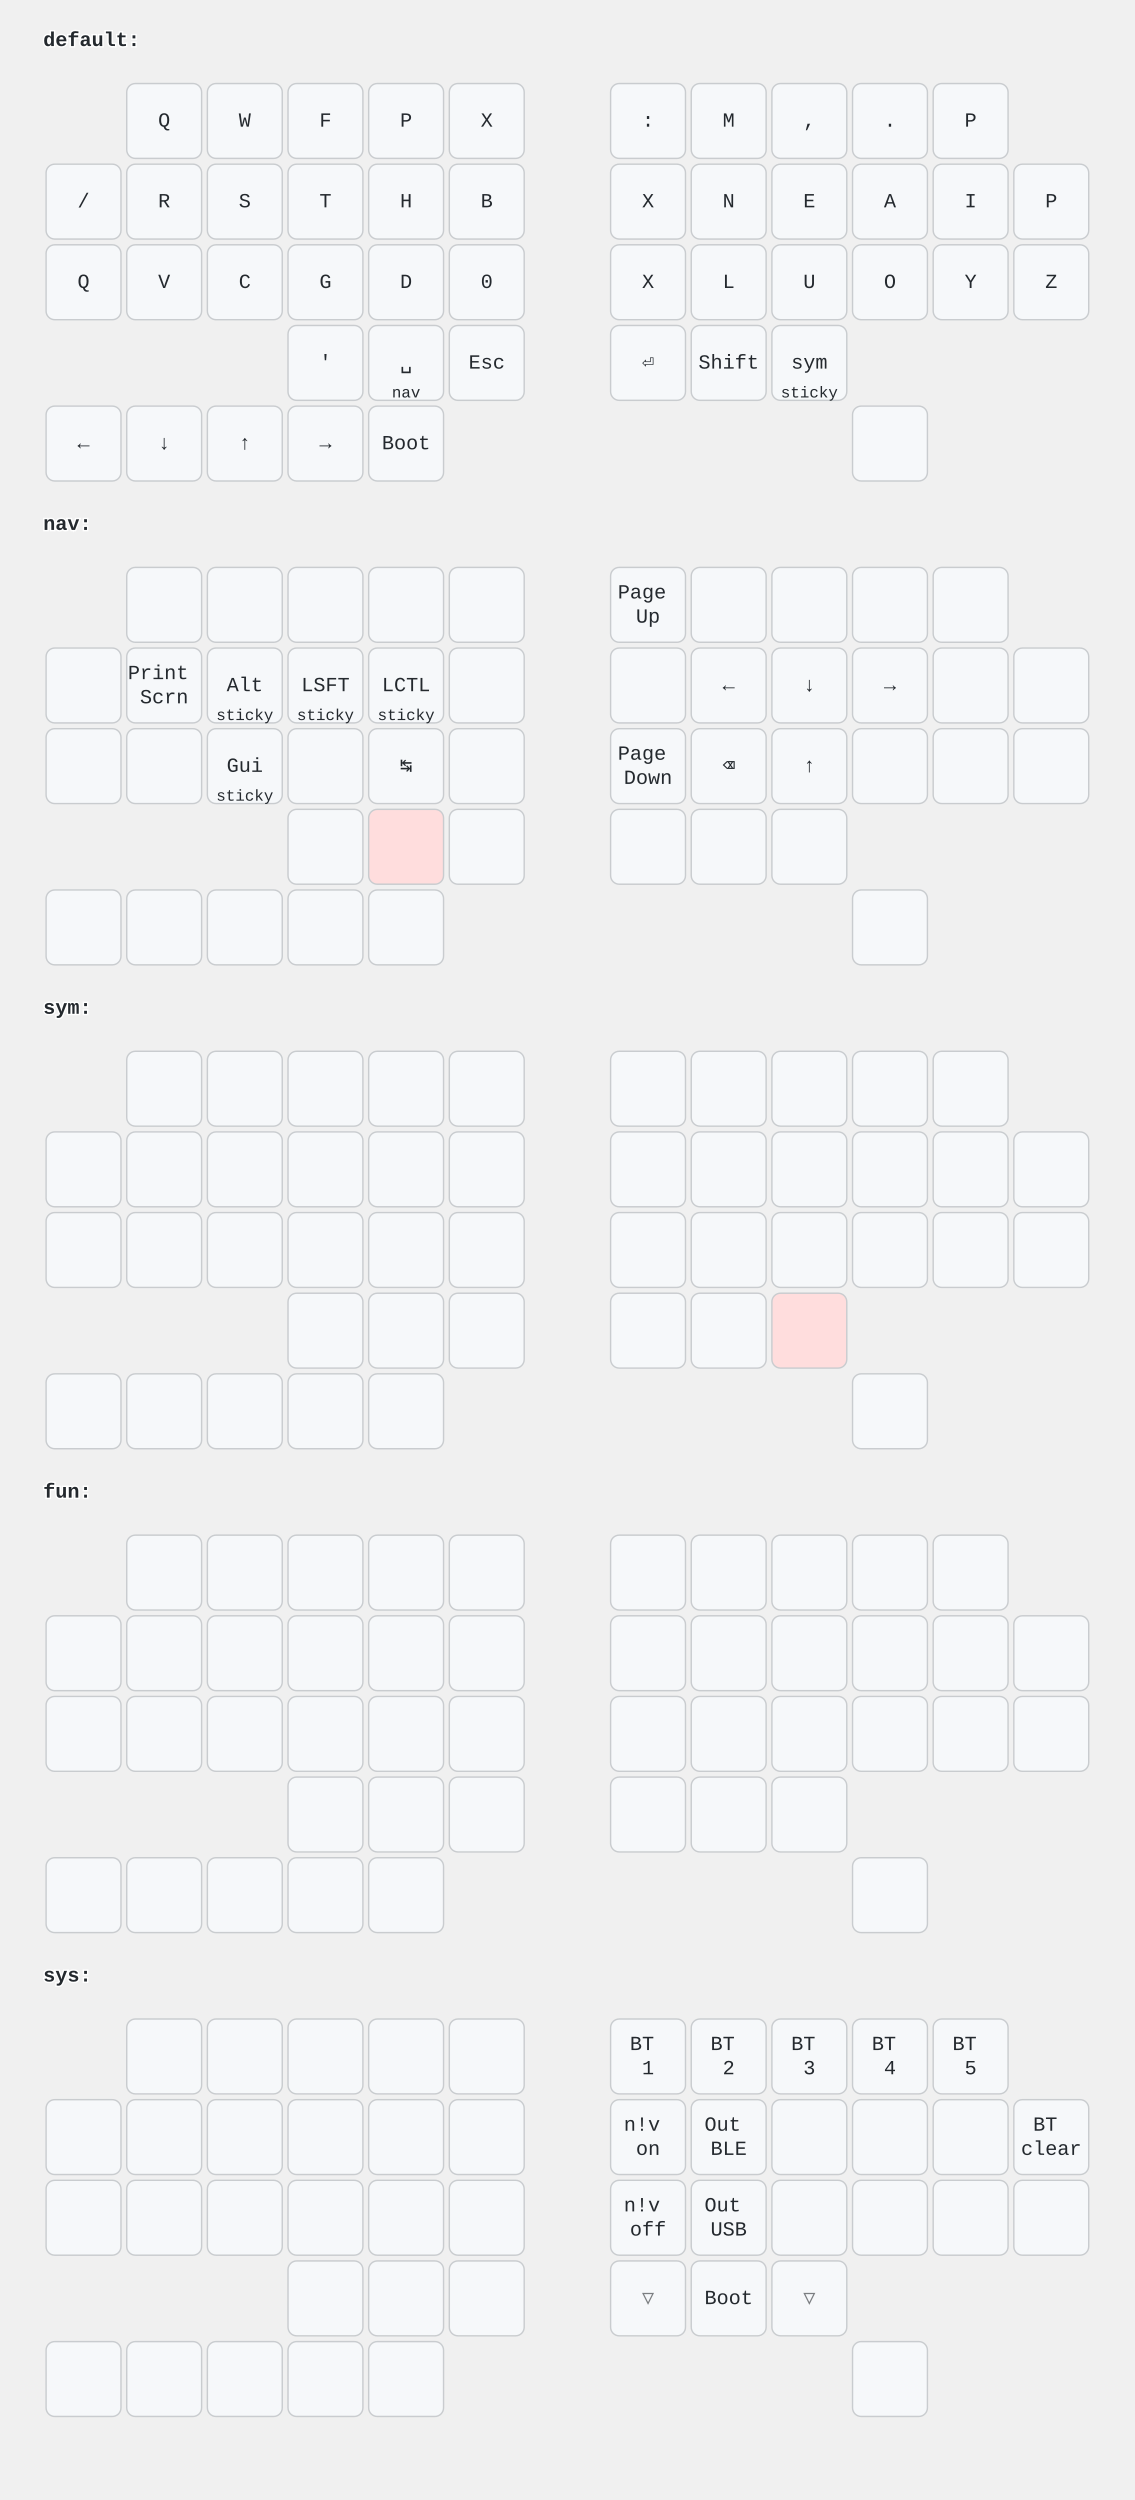
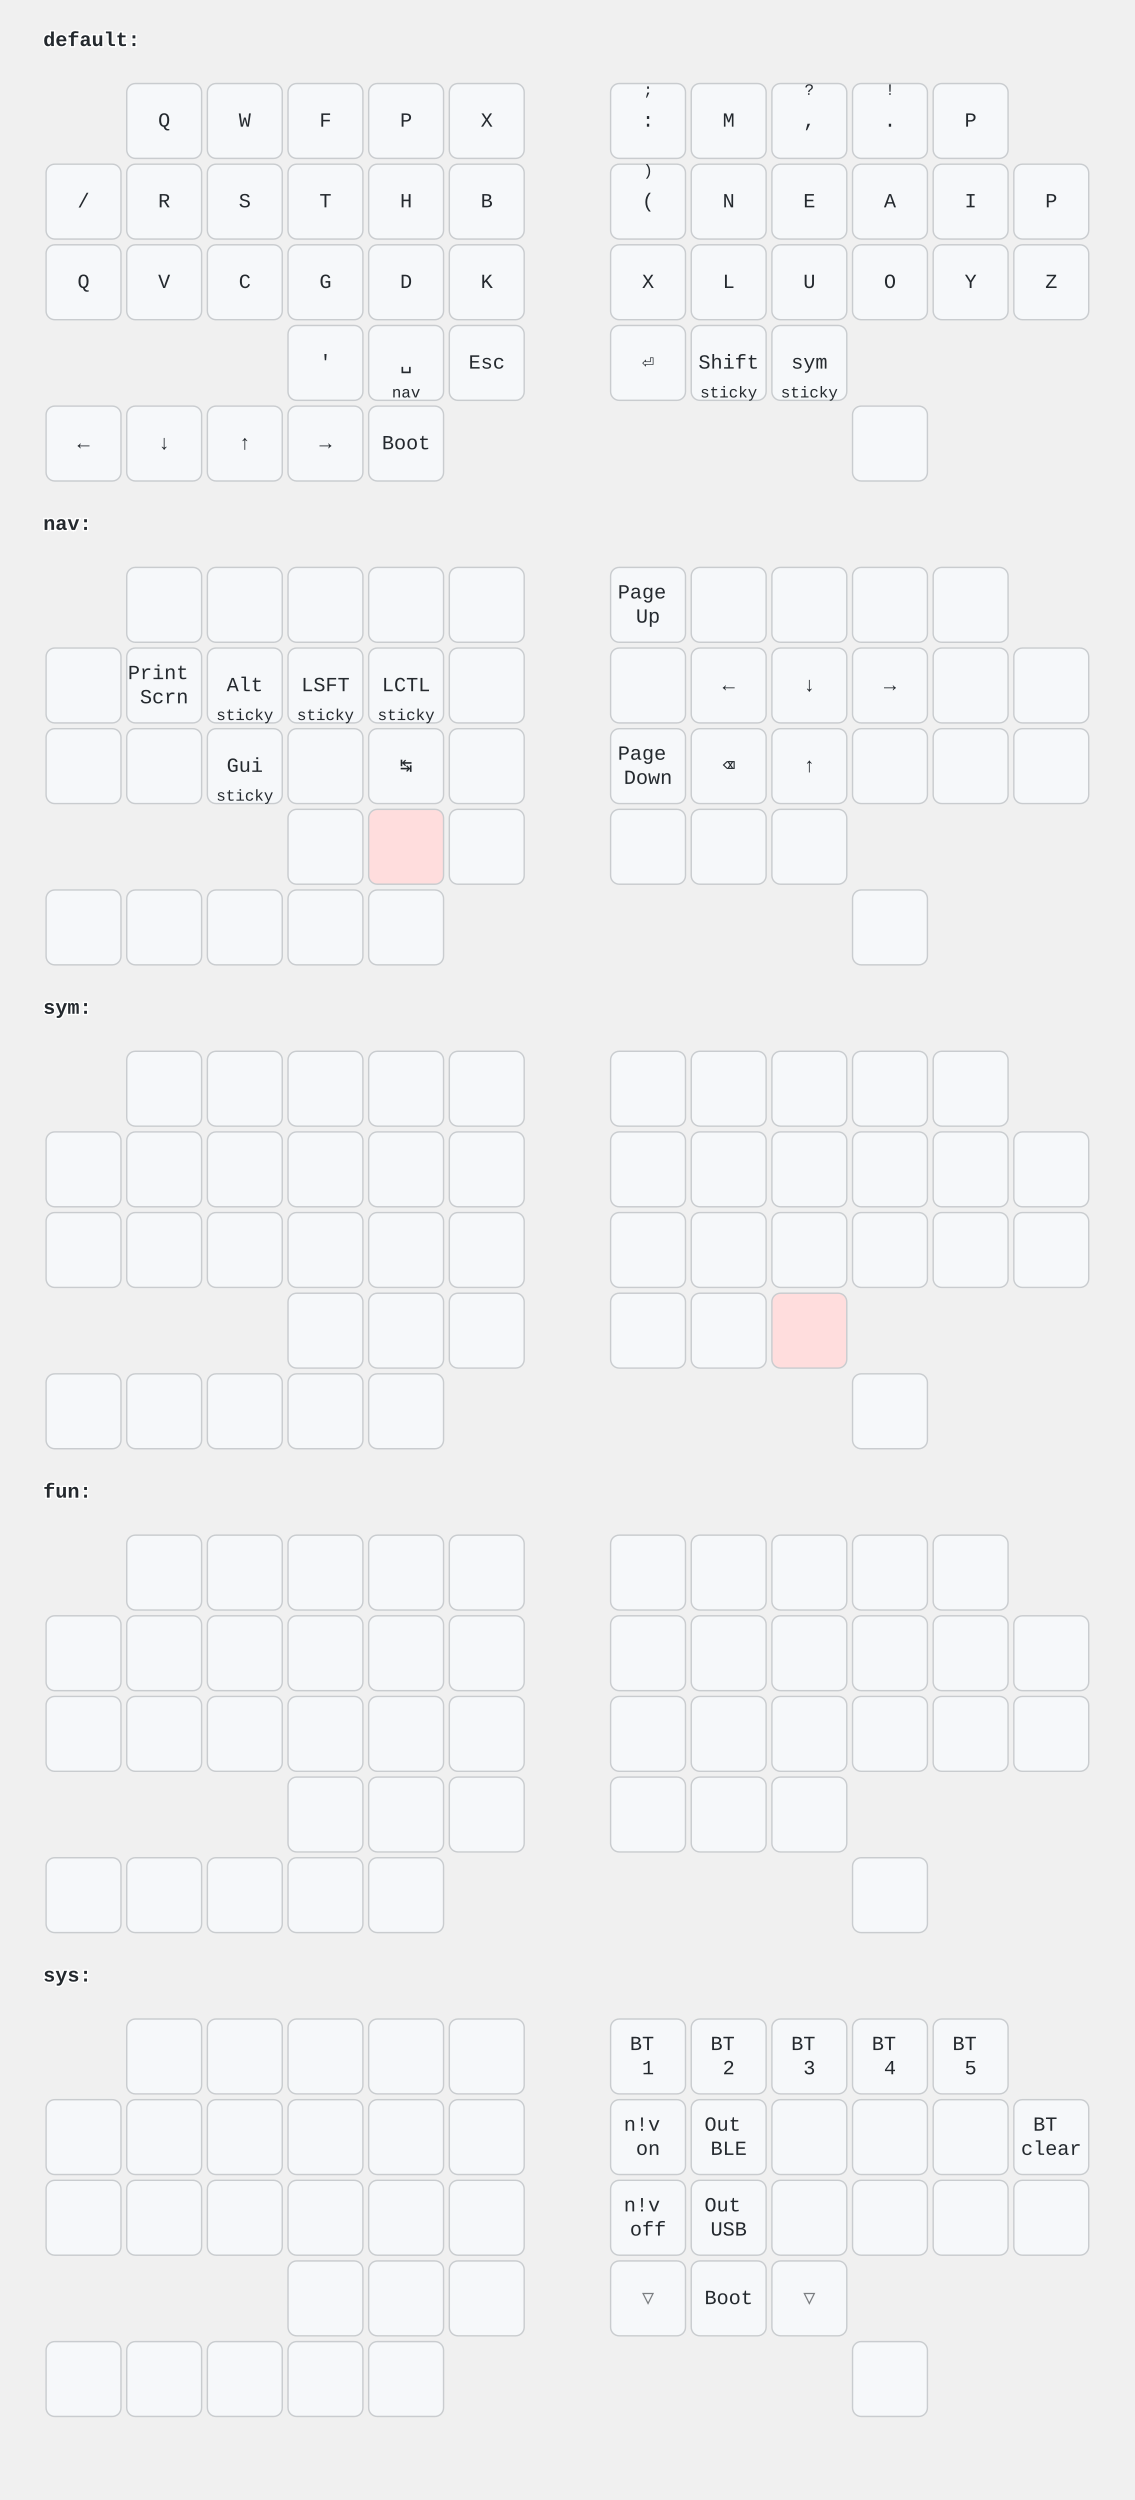
<svg xmlns="http://www.w3.org/2000/svg" width="788" height="1736" viewBox="0 0 788 1736" class="keymap">
  <style>/* inherit to force styles through use tags */
svg path {
    fill: inherit;
}

/* font and background color specifications */
svg.keymap {
    font-family: SFMono-Regular,Consolas,Liberation Mono,Menlo,monospace;
    font-size: 14px;
    font-kerning: normal;
    text-rendering: optimizeLegibility;
    fill: #24292e;
}

/* default key styling */
rect.key {
    fill: #f6f8fa;
}

rect.key, rect.combo {
    stroke: #c9cccf;
    stroke-width: 1;
}

/* default key side styling, only used is draw_key_sides is set */
rect.side {
    filter: brightness(90%);
}

/* color accent for combo boxes */
rect.combo, rect.combo-separate {
    fill: #cdf;
}

/* color accent for held keys */
rect.held, rect.combo.held {
    fill: #fdd;
}

/* color accent for ghost (optional) keys */
rect.ghost, rect.combo.ghost {
    stroke-dasharray: 4, 4;
    stroke-width: 2;
}

text {
    text-anchor: middle;
    dominant-baseline: middle;
}

/* styling for layer labels */
text.label {
    font-weight: bold;
    text-anchor: start;
    stroke: white;
    stroke-width: 2;
    paint-order: stroke;
}

/* styling for combo tap, and key hold/shifted label text */
text.combo, text.hold, text.shifted {
    font-size: 11px;
}

text.hold {
    text-anchor: middle;
    dominant-baseline: auto;
}

text.shifted {
    text-anchor: middle;
    dominant-baseline: hanging;
}

/* styling for hold/shifted label text in combo box */
text.combo.hold, text.combo.shifted {
    font-size: 8px;
}

/* lighter symbol for transparent keys */
text.trans {
    fill: #7b7e81;
}

/* styling for combo dendrons */
path.combo {
    stroke-width: 1;
    stroke: gray;
    fill: none;
}

/* Start Tabler Icons Cleanup */
/* cannot use height/width with glyphs */
.icon-tabler &gt; path {
    fill: inherit;
    stroke: inherit;
    stroke-width: 2;
}
/* hide tabler's default box */
.icon-tabler &gt; path[stroke="none"][fill="none"] {
    visibility: hidden;
}
/* End Tabler Icons Cleanup */
</style>
  <g transform="translate(30, 0)" class="layer-default">
    <text x="0" y="28" class="label">default:</text>
    <g transform="translate(0, 56)">
      <g transform="translate(84, 28)" class="key keypos-0">
        <rect rx="6" ry="6" x="-26" y="-26" width="52" height="52" class="key" />
        <text x="0" y="0" class="key tap">Q</text>
      </g>
      <g transform="translate(140, 28)" class="key keypos-1">
        <rect rx="6" ry="6" x="-26" y="-26" width="52" height="52" class="key" />
        <text x="0" y="0" class="key tap">W</text>
      </g>
      <g transform="translate(196, 28)" class="key keypos-2">
        <rect rx="6" ry="6" x="-26" y="-26" width="52" height="52" class="key" />
        <text x="0" y="0" class="key tap">F</text>
      </g>
      <g transform="translate(252, 28)" class="key keypos-3">
        <rect rx="6" ry="6" x="-26" y="-26" width="52" height="52" class="key" />
        <text x="0" y="0" class="key tap">P</text>
      </g>
      <g transform="translate(308, 28)" class="key keypos-4">
        <rect rx="6" ry="6" x="-26" y="-26" width="52" height="52" class="key" />
        <text x="0" y="0" class="key tap">X</text>
      </g>
      <g transform="translate(420, 28)" class="key keypos-5">
        <rect rx="6" ry="6" x="-26" y="-26" width="52" height="52" class="key" />
        <text x="0" y="0" class="key tap">:</text>
+         <text x="0" y="-24" class="key shifted">;</text>
      </g>
      <g transform="translate(476, 28)" class="key keypos-6">
        <rect rx="6" ry="6" x="-26" y="-26" width="52" height="52" class="key" />
        <text x="0" y="0" class="key tap">M</text>
      </g>
      <g transform="translate(532, 28)" class="key keypos-7">
        <rect rx="6" ry="6" x="-26" y="-26" width="52" height="52" class="key" />
        <text x="0" y="0" class="key tap">,</text>
+         <text x="0" y="-24" class="key shifted">?</text>
      </g>
      <g transform="translate(588, 28)" class="key keypos-8">
        <rect rx="6" ry="6" x="-26" y="-26" width="52" height="52" class="key" />
        <text x="0" y="0" class="key tap">.</text>
+         <text x="0" y="-24" class="key shifted">!</text>
      </g>
      <g transform="translate(644, 28)" class="key keypos-9">
        <rect rx="6" ry="6" x="-26" y="-26" width="52" height="52" class="key" />
        <text x="0" y="0" class="key tap">P</text>
      </g>
      <g transform="translate(28, 84)" class="key keypos-10">
        <rect rx="6" ry="6" x="-26" y="-26" width="52" height="52" class="key" />
        <text x="0" y="0" class="key tap">/</text>
      </g>
      <g transform="translate(84, 84)" class="key keypos-11">
        <rect rx="6" ry="6" x="-26" y="-26" width="52" height="52" class="key" />
        <text x="0" y="0" class="key tap">R</text>
      </g>
      <g transform="translate(140, 84)" class="key keypos-12">
        <rect rx="6" ry="6" x="-26" y="-26" width="52" height="52" class="key" />
        <text x="0" y="0" class="key tap">S</text>
      </g>
      <g transform="translate(196, 84)" class="key keypos-13">
        <rect rx="6" ry="6" x="-26" y="-26" width="52" height="52" class="key" />
        <text x="0" y="0" class="key tap">T</text>
      </g>
      <g transform="translate(252, 84)" class="key keypos-14">
        <rect rx="6" ry="6" x="-26" y="-26" width="52" height="52" class="key" />
        <text x="0" y="0" class="key tap">H</text>
      </g>
      <g transform="translate(308, 84)" class="key keypos-15">
        <rect rx="6" ry="6" x="-26" y="-26" width="52" height="52" class="key" />
        <text x="0" y="0" class="key tap">B</text>
      </g>
      <g transform="translate(420, 84)" class="key keypos-16">
        <rect rx="6" ry="6" x="-26" y="-26" width="52" height="52" class="key" />
-         <text x="0" y="0" class="key tap">X</text>
+         <text x="0" y="0" class="key tap">(</text>
+         <text x="0" y="-24" class="key shifted">)</text>
      </g>
      <g transform="translate(476, 84)" class="key keypos-17">
        <rect rx="6" ry="6" x="-26" y="-26" width="52" height="52" class="key" />
        <text x="0" y="0" class="key tap">N</text>
      </g>
      <g transform="translate(532, 84)" class="key keypos-18">
        <rect rx="6" ry="6" x="-26" y="-26" width="52" height="52" class="key" />
        <text x="0" y="0" class="key tap">E</text>
      </g>
      <g transform="translate(588, 84)" class="key keypos-19">
        <rect rx="6" ry="6" x="-26" y="-26" width="52" height="52" class="key" />
        <text x="0" y="0" class="key tap">A</text>
      </g>
      <g transform="translate(644, 84)" class="key keypos-20">
        <rect rx="6" ry="6" x="-26" y="-26" width="52" height="52" class="key" />
        <text x="0" y="0" class="key tap">I</text>
      </g>
      <g transform="translate(700, 84)" class="key keypos-21">
        <rect rx="6" ry="6" x="-26" y="-26" width="52" height="52" class="key" />
        <text x="0" y="0" class="key tap">P</text>
      </g>
      <g transform="translate(28, 140)" class="key keypos-22">
        <rect rx="6" ry="6" x="-26" y="-26" width="52" height="52" class="key" />
        <text x="0" y="0" class="key tap">Q</text>
      </g>
      <g transform="translate(84, 140)" class="key keypos-23">
        <rect rx="6" ry="6" x="-26" y="-26" width="52" height="52" class="key" />
        <text x="0" y="0" class="key tap">V</text>
      </g>
      <g transform="translate(140, 140)" class="key keypos-24">
        <rect rx="6" ry="6" x="-26" y="-26" width="52" height="52" class="key" />
        <text x="0" y="0" class="key tap">C</text>
      </g>
      <g transform="translate(196, 140)" class="key keypos-25">
        <rect rx="6" ry="6" x="-26" y="-26" width="52" height="52" class="key" />
        <text x="0" y="0" class="key tap">G</text>
      </g>
      <g transform="translate(252, 140)" class="key keypos-26">
        <rect rx="6" ry="6" x="-26" y="-26" width="52" height="52" class="key" />
        <text x="0" y="0" class="key tap">D</text>
      </g>
      <g transform="translate(308, 140)" class="key keypos-27">
        <rect rx="6" ry="6" x="-26" y="-26" width="52" height="52" class="key" />
-         <text x="0" y="0" class="key tap">0</text>
+         <text x="0" y="0" class="key tap">K</text>
      </g>
      <g transform="translate(420, 140)" class="key keypos-28">
        <rect rx="6" ry="6" x="-26" y="-26" width="52" height="52" class="key" />
        <text x="0" y="0" class="key tap">X</text>
      </g>
      <g transform="translate(476, 140)" class="key keypos-29">
        <rect rx="6" ry="6" x="-26" y="-26" width="52" height="52" class="key" />
        <text x="0" y="0" class="key tap">L</text>
      </g>
      <g transform="translate(532, 140)" class="key keypos-30">
        <rect rx="6" ry="6" x="-26" y="-26" width="52" height="52" class="key" />
        <text x="0" y="0" class="key tap">U</text>
      </g>
      <g transform="translate(588, 140)" class="key keypos-31">
        <rect rx="6" ry="6" x="-26" y="-26" width="52" height="52" class="key" />
        <text x="0" y="0" class="key tap">O</text>
      </g>
      <g transform="translate(644, 140)" class="key keypos-32">
        <rect rx="6" ry="6" x="-26" y="-26" width="52" height="52" class="key" />
        <text x="0" y="0" class="key tap">Y</text>
      </g>
      <g transform="translate(700, 140)" class="key keypos-33">
        <rect rx="6" ry="6" x="-26" y="-26" width="52" height="52" class="key" />
        <text x="0" y="0" class="key tap">Z</text>
      </g>
      <g transform="translate(196, 196)" class="key keypos-34">
        <rect rx="6" ry="6" x="-26" y="-26" width="52" height="52" class="key" />
        <text x="0" y="0" class="key tap">'</text>
      </g>
      <g transform="translate(252, 196)" class="key keypos-35">
        <rect rx="6" ry="6" x="-26" y="-26" width="52" height="52" class="key" />
        <text x="0" y="0" class="key tap">␣</text>
        <text x="0" y="24" class="key hold">nav</text>
      </g>
      <g transform="translate(308, 196)" class="key keypos-36">
        <rect rx="6" ry="6" x="-26" y="-26" width="52" height="52" class="key" />
        <text x="0" y="0" class="key tap">Esc</text>
      </g>
      <g transform="translate(420, 196)" class="key keypos-37">
        <rect rx="6" ry="6" x="-26" y="-26" width="52" height="52" class="key" />
        <text x="0" y="0" class="key tap">⏎</text>
      </g>
      <g transform="translate(476, 196)" class="key keypos-38">
        <rect rx="6" ry="6" x="-26" y="-26" width="52" height="52" class="key" />
        <text x="0" y="0" class="key tap">Shift</text>
+         <text x="0" y="24" class="key hold">sticky</text>
      </g>
      <g transform="translate(532, 196)" class="key keypos-39">
        <rect rx="6" ry="6" x="-26" y="-26" width="52" height="52" class="key" />
        <text x="0" y="0" class="key tap">sym</text>
        <text x="0" y="24" class="key hold">sticky</text>
      </g>
      <g transform="translate(28, 252)" class="key keypos-40">
        <rect rx="6" ry="6" x="-26" y="-26" width="52" height="52" class="key" />
        <text x="0" y="0" class="key tap">←</text>
      </g>
      <g transform="translate(84, 252)" class="key keypos-41">
        <rect rx="6" ry="6" x="-26" y="-26" width="52" height="52" class="key" />
        <text x="0" y="0" class="key tap">↓</text>
      </g>
      <g transform="translate(140, 252)" class="key keypos-42">
        <rect rx="6" ry="6" x="-26" y="-26" width="52" height="52" class="key" />
        <text x="0" y="0" class="key tap">↑</text>
      </g>
      <g transform="translate(196, 252)" class="key keypos-43">
        <rect rx="6" ry="6" x="-26" y="-26" width="52" height="52" class="key" />
        <text x="0" y="0" class="key tap">→</text>
      </g>
      <g transform="translate(252, 252)" class="key keypos-44">
        <rect rx="6" ry="6" x="-26" y="-26" width="52" height="52" class="key" />
        <text x="0" y="0" class="key tap">Boot</text>
      </g>
      <g transform="translate(588, 252)" class="key keypos-45">
        <rect rx="6" ry="6" x="-26" y="-26" width="52" height="52" class="key" />
      </g>
    </g>
  </g>
  <g transform="translate(30, 336)" class="layer-nav">
    <text x="0" y="28" class="label">nav:</text>
    <g transform="translate(0, 56)">
      <g transform="translate(84, 28)" class="key keypos-0">
        <rect rx="6" ry="6" x="-26" y="-26" width="52" height="52" class="key" />
      </g>
      <g transform="translate(140, 28)" class="key keypos-1">
        <rect rx="6" ry="6" x="-26" y="-26" width="52" height="52" class="key" />
      </g>
      <g transform="translate(196, 28)" class="key keypos-2">
        <rect rx="6" ry="6" x="-26" y="-26" width="52" height="52" class="key" />
      </g>
      <g transform="translate(252, 28)" class="key keypos-3">
        <rect rx="6" ry="6" x="-26" y="-26" width="52" height="52" class="key" />
      </g>
      <g transform="translate(308, 28)" class="key keypos-4">
        <rect rx="6" ry="6" x="-26" y="-26" width="52" height="52" class="key" />
      </g>
      <g transform="translate(420, 28)" class="key keypos-5">
        <rect rx="6" ry="6" x="-26" y="-26" width="52" height="52" class="key" />
        <text x="0" y="0" class="key tap">
          <tspan x="0" dy="-0.6em">Page</tspan>
          <tspan x="0" dy="1.2em">Up</tspan>
        </text>
      </g>
      <g transform="translate(476, 28)" class="key keypos-6">
        <rect rx="6" ry="6" x="-26" y="-26" width="52" height="52" class="key" />
      </g>
      <g transform="translate(532, 28)" class="key keypos-7">
        <rect rx="6" ry="6" x="-26" y="-26" width="52" height="52" class="key" />
      </g>
      <g transform="translate(588, 28)" class="key keypos-8">
        <rect rx="6" ry="6" x="-26" y="-26" width="52" height="52" class="key" />
      </g>
      <g transform="translate(644, 28)" class="key keypos-9">
        <rect rx="6" ry="6" x="-26" y="-26" width="52" height="52" class="key" />
      </g>
      <g transform="translate(28, 84)" class="key keypos-10">
        <rect rx="6" ry="6" x="-26" y="-26" width="52" height="52" class="key" />
      </g>
      <g transform="translate(84, 84)" class="key keypos-11">
        <rect rx="6" ry="6" x="-26" y="-26" width="52" height="52" class="key" />
        <text x="0" y="0" class="key tap">
          <tspan x="0" dy="-0.6em">Print</tspan>
          <tspan x="0" dy="1.2em">Scrn</tspan>
        </text>
      </g>
      <g transform="translate(140, 84)" class="key keypos-12">
        <rect rx="6" ry="6" x="-26" y="-26" width="52" height="52" class="key" />
        <text x="0" y="0" class="key tap">Alt</text>
        <text x="0" y="24" class="key hold">sticky</text>
      </g>
      <g transform="translate(196, 84)" class="key keypos-13">
        <rect rx="6" ry="6" x="-26" y="-26" width="52" height="52" class="key" />
        <text x="0" y="0" class="key tap">LSFT</text>
        <text x="0" y="24" class="key hold">sticky</text>
      </g>
      <g transform="translate(252, 84)" class="key keypos-14">
        <rect rx="6" ry="6" x="-26" y="-26" width="52" height="52" class="key" />
        <text x="0" y="0" class="key tap">LCTL</text>
        <text x="0" y="24" class="key hold">sticky</text>
      </g>
      <g transform="translate(308, 84)" class="key keypos-15">
        <rect rx="6" ry="6" x="-26" y="-26" width="52" height="52" class="key" />
      </g>
      <g transform="translate(420, 84)" class="key keypos-16">
        <rect rx="6" ry="6" x="-26" y="-26" width="52" height="52" class="key" />
      </g>
      <g transform="translate(476, 84)" class="key keypos-17">
        <rect rx="6" ry="6" x="-26" y="-26" width="52" height="52" class="key" />
        <text x="0" y="0" class="key tap">←</text>
      </g>
      <g transform="translate(532, 84)" class="key keypos-18">
        <rect rx="6" ry="6" x="-26" y="-26" width="52" height="52" class="key" />
        <text x="0" y="0" class="key tap">↓</text>
      </g>
      <g transform="translate(588, 84)" class="key keypos-19">
        <rect rx="6" ry="6" x="-26" y="-26" width="52" height="52" class="key" />
        <text x="0" y="0" class="key tap">→</text>
      </g>
      <g transform="translate(644, 84)" class="key keypos-20">
        <rect rx="6" ry="6" x="-26" y="-26" width="52" height="52" class="key" />
      </g>
      <g transform="translate(700, 84)" class="key keypos-21">
        <rect rx="6" ry="6" x="-26" y="-26" width="52" height="52" class="key" />
      </g>
      <g transform="translate(28, 140)" class="key keypos-22">
        <rect rx="6" ry="6" x="-26" y="-26" width="52" height="52" class="key" />
      </g>
      <g transform="translate(84, 140)" class="key keypos-23">
        <rect rx="6" ry="6" x="-26" y="-26" width="52" height="52" class="key" />
      </g>
      <g transform="translate(140, 140)" class="key keypos-24">
        <rect rx="6" ry="6" x="-26" y="-26" width="52" height="52" class="key" />
        <text x="0" y="0" class="key tap">Gui</text>
        <text x="0" y="24" class="key hold">sticky</text>
      </g>
      <g transform="translate(196, 140)" class="key keypos-25">
        <rect rx="6" ry="6" x="-26" y="-26" width="52" height="52" class="key" />
      </g>
      <g transform="translate(252, 140)" class="key keypos-26">
        <rect rx="6" ry="6" x="-26" y="-26" width="52" height="52" class="key" />
        <text x="0" y="0" class="key tap">↹</text>
      </g>
      <g transform="translate(308, 140)" class="key keypos-27">
        <rect rx="6" ry="6" x="-26" y="-26" width="52" height="52" class="key" />
      </g>
      <g transform="translate(420, 140)" class="key keypos-28">
        <rect rx="6" ry="6" x="-26" y="-26" width="52" height="52" class="key" />
        <text x="0" y="0" class="key tap">
          <tspan x="0" dy="-0.6em">Page</tspan>
          <tspan x="0" dy="1.2em">Down</tspan>
        </text>
      </g>
      <g transform="translate(476, 140)" class="key keypos-29">
        <rect rx="6" ry="6" x="-26" y="-26" width="52" height="52" class="key" />
        <text x="0" y="0" class="key tap">⌫</text>
      </g>
      <g transform="translate(532, 140)" class="key keypos-30">
        <rect rx="6" ry="6" x="-26" y="-26" width="52" height="52" class="key" />
        <text x="0" y="0" class="key tap">↑</text>
      </g>
      <g transform="translate(588, 140)" class="key keypos-31">
        <rect rx="6" ry="6" x="-26" y="-26" width="52" height="52" class="key" />
      </g>
      <g transform="translate(644, 140)" class="key keypos-32">
        <rect rx="6" ry="6" x="-26" y="-26" width="52" height="52" class="key" />
      </g>
      <g transform="translate(700, 140)" class="key keypos-33">
        <rect rx="6" ry="6" x="-26" y="-26" width="52" height="52" class="key" />
      </g>
      <g transform="translate(196, 196)" class="key keypos-34">
        <rect rx="6" ry="6" x="-26" y="-26" width="52" height="52" class="key" />
      </g>
      <g transform="translate(252, 196)" class="key held keypos-35">
        <rect rx="6" ry="6" x="-26" y="-26" width="52" height="52" class="key held" />
      </g>
      <g transform="translate(308, 196)" class="key keypos-36">
        <rect rx="6" ry="6" x="-26" y="-26" width="52" height="52" class="key" />
      </g>
      <g transform="translate(420, 196)" class="key keypos-37">
        <rect rx="6" ry="6" x="-26" y="-26" width="52" height="52" class="key" />
      </g>
      <g transform="translate(476, 196)" class="key keypos-38">
        <rect rx="6" ry="6" x="-26" y="-26" width="52" height="52" class="key" />
      </g>
      <g transform="translate(532, 196)" class="key keypos-39">
        <rect rx="6" ry="6" x="-26" y="-26" width="52" height="52" class="key" />
      </g>
      <g transform="translate(28, 252)" class="key keypos-40">
        <rect rx="6" ry="6" x="-26" y="-26" width="52" height="52" class="key" />
      </g>
      <g transform="translate(84, 252)" class="key keypos-41">
        <rect rx="6" ry="6" x="-26" y="-26" width="52" height="52" class="key" />
      </g>
      <g transform="translate(140, 252)" class="key keypos-42">
        <rect rx="6" ry="6" x="-26" y="-26" width="52" height="52" class="key" />
      </g>
      <g transform="translate(196, 252)" class="key keypos-43">
        <rect rx="6" ry="6" x="-26" y="-26" width="52" height="52" class="key" />
      </g>
      <g transform="translate(252, 252)" class="key keypos-44">
        <rect rx="6" ry="6" x="-26" y="-26" width="52" height="52" class="key" />
      </g>
      <g transform="translate(588, 252)" class="key keypos-45">
        <rect rx="6" ry="6" x="-26" y="-26" width="52" height="52" class="key" />
      </g>
    </g>
  </g>
  <g transform="translate(30, 672)" class="layer-sym">
    <text x="0" y="28" class="label">sym:</text>
    <g transform="translate(0, 56)">
      <g transform="translate(84, 28)" class="key keypos-0">
        <rect rx="6" ry="6" x="-26" y="-26" width="52" height="52" class="key" />
      </g>
      <g transform="translate(140, 28)" class="key keypos-1">
        <rect rx="6" ry="6" x="-26" y="-26" width="52" height="52" class="key" />
      </g>
      <g transform="translate(196, 28)" class="key keypos-2">
        <rect rx="6" ry="6" x="-26" y="-26" width="52" height="52" class="key" />
      </g>
      <g transform="translate(252, 28)" class="key keypos-3">
        <rect rx="6" ry="6" x="-26" y="-26" width="52" height="52" class="key" />
      </g>
      <g transform="translate(308, 28)" class="key keypos-4">
        <rect rx="6" ry="6" x="-26" y="-26" width="52" height="52" class="key" />
      </g>
      <g transform="translate(420, 28)" class="key keypos-5">
        <rect rx="6" ry="6" x="-26" y="-26" width="52" height="52" class="key" />
      </g>
      <g transform="translate(476, 28)" class="key keypos-6">
        <rect rx="6" ry="6" x="-26" y="-26" width="52" height="52" class="key" />
      </g>
      <g transform="translate(532, 28)" class="key keypos-7">
        <rect rx="6" ry="6" x="-26" y="-26" width="52" height="52" class="key" />
      </g>
      <g transform="translate(588, 28)" class="key keypos-8">
        <rect rx="6" ry="6" x="-26" y="-26" width="52" height="52" class="key" />
      </g>
      <g transform="translate(644, 28)" class="key keypos-9">
        <rect rx="6" ry="6" x="-26" y="-26" width="52" height="52" class="key" />
      </g>
      <g transform="translate(28, 84)" class="key keypos-10">
        <rect rx="6" ry="6" x="-26" y="-26" width="52" height="52" class="key" />
      </g>
      <g transform="translate(84, 84)" class="key keypos-11">
        <rect rx="6" ry="6" x="-26" y="-26" width="52" height="52" class="key" />
      </g>
      <g transform="translate(140, 84)" class="key keypos-12">
        <rect rx="6" ry="6" x="-26" y="-26" width="52" height="52" class="key" />
      </g>
      <g transform="translate(196, 84)" class="key keypos-13">
        <rect rx="6" ry="6" x="-26" y="-26" width="52" height="52" class="key" />
      </g>
      <g transform="translate(252, 84)" class="key keypos-14">
        <rect rx="6" ry="6" x="-26" y="-26" width="52" height="52" class="key" />
      </g>
      <g transform="translate(308, 84)" class="key keypos-15">
        <rect rx="6" ry="6" x="-26" y="-26" width="52" height="52" class="key" />
      </g>
      <g transform="translate(420, 84)" class="key keypos-16">
        <rect rx="6" ry="6" x="-26" y="-26" width="52" height="52" class="key" />
      </g>
      <g transform="translate(476, 84)" class="key keypos-17">
        <rect rx="6" ry="6" x="-26" y="-26" width="52" height="52" class="key" />
      </g>
      <g transform="translate(532, 84)" class="key keypos-18">
        <rect rx="6" ry="6" x="-26" y="-26" width="52" height="52" class="key" />
      </g>
      <g transform="translate(588, 84)" class="key keypos-19">
        <rect rx="6" ry="6" x="-26" y="-26" width="52" height="52" class="key" />
      </g>
      <g transform="translate(644, 84)" class="key keypos-20">
        <rect rx="6" ry="6" x="-26" y="-26" width="52" height="52" class="key" />
      </g>
      <g transform="translate(700, 84)" class="key keypos-21">
        <rect rx="6" ry="6" x="-26" y="-26" width="52" height="52" class="key" />
      </g>
      <g transform="translate(28, 140)" class="key keypos-22">
        <rect rx="6" ry="6" x="-26" y="-26" width="52" height="52" class="key" />
      </g>
      <g transform="translate(84, 140)" class="key keypos-23">
        <rect rx="6" ry="6" x="-26" y="-26" width="52" height="52" class="key" />
      </g>
      <g transform="translate(140, 140)" class="key keypos-24">
        <rect rx="6" ry="6" x="-26" y="-26" width="52" height="52" class="key" />
      </g>
      <g transform="translate(196, 140)" class="key keypos-25">
        <rect rx="6" ry="6" x="-26" y="-26" width="52" height="52" class="key" />
      </g>
      <g transform="translate(252, 140)" class="key keypos-26">
        <rect rx="6" ry="6" x="-26" y="-26" width="52" height="52" class="key" />
      </g>
      <g transform="translate(308, 140)" class="key keypos-27">
        <rect rx="6" ry="6" x="-26" y="-26" width="52" height="52" class="key" />
      </g>
      <g transform="translate(420, 140)" class="key keypos-28">
        <rect rx="6" ry="6" x="-26" y="-26" width="52" height="52" class="key" />
      </g>
      <g transform="translate(476, 140)" class="key keypos-29">
        <rect rx="6" ry="6" x="-26" y="-26" width="52" height="52" class="key" />
      </g>
      <g transform="translate(532, 140)" class="key keypos-30">
        <rect rx="6" ry="6" x="-26" y="-26" width="52" height="52" class="key" />
      </g>
      <g transform="translate(588, 140)" class="key keypos-31">
        <rect rx="6" ry="6" x="-26" y="-26" width="52" height="52" class="key" />
      </g>
      <g transform="translate(644, 140)" class="key keypos-32">
        <rect rx="6" ry="6" x="-26" y="-26" width="52" height="52" class="key" />
      </g>
      <g transform="translate(700, 140)" class="key keypos-33">
        <rect rx="6" ry="6" x="-26" y="-26" width="52" height="52" class="key" />
      </g>
      <g transform="translate(196, 196)" class="key keypos-34">
        <rect rx="6" ry="6" x="-26" y="-26" width="52" height="52" class="key" />
      </g>
      <g transform="translate(252, 196)" class="key keypos-35">
        <rect rx="6" ry="6" x="-26" y="-26" width="52" height="52" class="key" />
      </g>
      <g transform="translate(308, 196)" class="key keypos-36">
        <rect rx="6" ry="6" x="-26" y="-26" width="52" height="52" class="key" />
      </g>
      <g transform="translate(420, 196)" class="key keypos-37">
        <rect rx="6" ry="6" x="-26" y="-26" width="52" height="52" class="key" />
      </g>
      <g transform="translate(476, 196)" class="key keypos-38">
        <rect rx="6" ry="6" x="-26" y="-26" width="52" height="52" class="key" />
      </g>
      <g transform="translate(532, 196)" class="key held keypos-39">
        <rect rx="6" ry="6" x="-26" y="-26" width="52" height="52" class="key held" />
      </g>
      <g transform="translate(28, 252)" class="key keypos-40">
        <rect rx="6" ry="6" x="-26" y="-26" width="52" height="52" class="key" />
      </g>
      <g transform="translate(84, 252)" class="key keypos-41">
        <rect rx="6" ry="6" x="-26" y="-26" width="52" height="52" class="key" />
      </g>
      <g transform="translate(140, 252)" class="key keypos-42">
        <rect rx="6" ry="6" x="-26" y="-26" width="52" height="52" class="key" />
      </g>
      <g transform="translate(196, 252)" class="key keypos-43">
        <rect rx="6" ry="6" x="-26" y="-26" width="52" height="52" class="key" />
      </g>
      <g transform="translate(252, 252)" class="key keypos-44">
        <rect rx="6" ry="6" x="-26" y="-26" width="52" height="52" class="key" />
      </g>
      <g transform="translate(588, 252)" class="key keypos-45">
        <rect rx="6" ry="6" x="-26" y="-26" width="52" height="52" class="key" />
      </g>
    </g>
  </g>
  <g transform="translate(30, 1008)" class="layer-fun">
    <text x="0" y="28" class="label">fun:</text>
    <g transform="translate(0, 56)">
      <g transform="translate(84, 28)" class="key keypos-0">
        <rect rx="6" ry="6" x="-26" y="-26" width="52" height="52" class="key" />
      </g>
      <g transform="translate(140, 28)" class="key keypos-1">
        <rect rx="6" ry="6" x="-26" y="-26" width="52" height="52" class="key" />
      </g>
      <g transform="translate(196, 28)" class="key keypos-2">
        <rect rx="6" ry="6" x="-26" y="-26" width="52" height="52" class="key" />
      </g>
      <g transform="translate(252, 28)" class="key keypos-3">
        <rect rx="6" ry="6" x="-26" y="-26" width="52" height="52" class="key" />
      </g>
      <g transform="translate(308, 28)" class="key keypos-4">
        <rect rx="6" ry="6" x="-26" y="-26" width="52" height="52" class="key" />
      </g>
      <g transform="translate(420, 28)" class="key keypos-5">
        <rect rx="6" ry="6" x="-26" y="-26" width="52" height="52" class="key" />
      </g>
      <g transform="translate(476, 28)" class="key keypos-6">
        <rect rx="6" ry="6" x="-26" y="-26" width="52" height="52" class="key" />
      </g>
      <g transform="translate(532, 28)" class="key keypos-7">
        <rect rx="6" ry="6" x="-26" y="-26" width="52" height="52" class="key" />
      </g>
      <g transform="translate(588, 28)" class="key keypos-8">
        <rect rx="6" ry="6" x="-26" y="-26" width="52" height="52" class="key" />
      </g>
      <g transform="translate(644, 28)" class="key keypos-9">
        <rect rx="6" ry="6" x="-26" y="-26" width="52" height="52" class="key" />
      </g>
      <g transform="translate(28, 84)" class="key keypos-10">
        <rect rx="6" ry="6" x="-26" y="-26" width="52" height="52" class="key" />
      </g>
      <g transform="translate(84, 84)" class="key keypos-11">
        <rect rx="6" ry="6" x="-26" y="-26" width="52" height="52" class="key" />
      </g>
      <g transform="translate(140, 84)" class="key keypos-12">
        <rect rx="6" ry="6" x="-26" y="-26" width="52" height="52" class="key" />
      </g>
      <g transform="translate(196, 84)" class="key keypos-13">
        <rect rx="6" ry="6" x="-26" y="-26" width="52" height="52" class="key" />
      </g>
      <g transform="translate(252, 84)" class="key keypos-14">
        <rect rx="6" ry="6" x="-26" y="-26" width="52" height="52" class="key" />
      </g>
      <g transform="translate(308, 84)" class="key keypos-15">
        <rect rx="6" ry="6" x="-26" y="-26" width="52" height="52" class="key" />
      </g>
      <g transform="translate(420, 84)" class="key keypos-16">
        <rect rx="6" ry="6" x="-26" y="-26" width="52" height="52" class="key" />
      </g>
      <g transform="translate(476, 84)" class="key keypos-17">
        <rect rx="6" ry="6" x="-26" y="-26" width="52" height="52" class="key" />
      </g>
      <g transform="translate(532, 84)" class="key keypos-18">
        <rect rx="6" ry="6" x="-26" y="-26" width="52" height="52" class="key" />
      </g>
      <g transform="translate(588, 84)" class="key keypos-19">
        <rect rx="6" ry="6" x="-26" y="-26" width="52" height="52" class="key" />
      </g>
      <g transform="translate(644, 84)" class="key keypos-20">
        <rect rx="6" ry="6" x="-26" y="-26" width="52" height="52" class="key" />
      </g>
      <g transform="translate(700, 84)" class="key keypos-21">
        <rect rx="6" ry="6" x="-26" y="-26" width="52" height="52" class="key" />
      </g>
      <g transform="translate(28, 140)" class="key keypos-22">
        <rect rx="6" ry="6" x="-26" y="-26" width="52" height="52" class="key" />
      </g>
      <g transform="translate(84, 140)" class="key keypos-23">
        <rect rx="6" ry="6" x="-26" y="-26" width="52" height="52" class="key" />
      </g>
      <g transform="translate(140, 140)" class="key keypos-24">
        <rect rx="6" ry="6" x="-26" y="-26" width="52" height="52" class="key" />
      </g>
      <g transform="translate(196, 140)" class="key keypos-25">
        <rect rx="6" ry="6" x="-26" y="-26" width="52" height="52" class="key" />
      </g>
      <g transform="translate(252, 140)" class="key keypos-26">
        <rect rx="6" ry="6" x="-26" y="-26" width="52" height="52" class="key" />
      </g>
      <g transform="translate(308, 140)" class="key keypos-27">
        <rect rx="6" ry="6" x="-26" y="-26" width="52" height="52" class="key" />
      </g>
      <g transform="translate(420, 140)" class="key keypos-28">
        <rect rx="6" ry="6" x="-26" y="-26" width="52" height="52" class="key" />
      </g>
      <g transform="translate(476, 140)" class="key keypos-29">
        <rect rx="6" ry="6" x="-26" y="-26" width="52" height="52" class="key" />
      </g>
      <g transform="translate(532, 140)" class="key keypos-30">
        <rect rx="6" ry="6" x="-26" y="-26" width="52" height="52" class="key" />
      </g>
      <g transform="translate(588, 140)" class="key keypos-31">
        <rect rx="6" ry="6" x="-26" y="-26" width="52" height="52" class="key" />
      </g>
      <g transform="translate(644, 140)" class="key keypos-32">
        <rect rx="6" ry="6" x="-26" y="-26" width="52" height="52" class="key" />
      </g>
      <g transform="translate(700, 140)" class="key keypos-33">
        <rect rx="6" ry="6" x="-26" y="-26" width="52" height="52" class="key" />
      </g>
      <g transform="translate(196, 196)" class="key keypos-34">
        <rect rx="6" ry="6" x="-26" y="-26" width="52" height="52" class="key" />
      </g>
      <g transform="translate(252, 196)" class="key keypos-35">
        <rect rx="6" ry="6" x="-26" y="-26" width="52" height="52" class="key" />
      </g>
      <g transform="translate(308, 196)" class="key keypos-36">
        <rect rx="6" ry="6" x="-26" y="-26" width="52" height="52" class="key" />
      </g>
      <g transform="translate(420, 196)" class="key keypos-37">
        <rect rx="6" ry="6" x="-26" y="-26" width="52" height="52" class="key" />
      </g>
      <g transform="translate(476, 196)" class="key keypos-38">
        <rect rx="6" ry="6" x="-26" y="-26" width="52" height="52" class="key" />
      </g>
      <g transform="translate(532, 196)" class="key keypos-39">
        <rect rx="6" ry="6" x="-26" y="-26" width="52" height="52" class="key" />
      </g>
      <g transform="translate(28, 252)" class="key keypos-40">
        <rect rx="6" ry="6" x="-26" y="-26" width="52" height="52" class="key" />
      </g>
      <g transform="translate(84, 252)" class="key keypos-41">
        <rect rx="6" ry="6" x="-26" y="-26" width="52" height="52" class="key" />
      </g>
      <g transform="translate(140, 252)" class="key keypos-42">
        <rect rx="6" ry="6" x="-26" y="-26" width="52" height="52" class="key" />
      </g>
      <g transform="translate(196, 252)" class="key keypos-43">
        <rect rx="6" ry="6" x="-26" y="-26" width="52" height="52" class="key" />
      </g>
      <g transform="translate(252, 252)" class="key keypos-44">
        <rect rx="6" ry="6" x="-26" y="-26" width="52" height="52" class="key" />
      </g>
      <g transform="translate(588, 252)" class="key keypos-45">
        <rect rx="6" ry="6" x="-26" y="-26" width="52" height="52" class="key" />
      </g>
    </g>
  </g>
  <g transform="translate(30, 1344)" class="layer-sys">
    <text x="0" y="28" class="label">sys:</text>
    <g transform="translate(0, 56)">
      <g transform="translate(84, 28)" class="key keypos-0">
        <rect rx="6" ry="6" x="-26" y="-26" width="52" height="52" class="key" />
      </g>
      <g transform="translate(140, 28)" class="key keypos-1">
        <rect rx="6" ry="6" x="-26" y="-26" width="52" height="52" class="key" />
      </g>
      <g transform="translate(196, 28)" class="key keypos-2">
        <rect rx="6" ry="6" x="-26" y="-26" width="52" height="52" class="key" />
      </g>
      <g transform="translate(252, 28)" class="key keypos-3">
        <rect rx="6" ry="6" x="-26" y="-26" width="52" height="52" class="key" />
      </g>
      <g transform="translate(308, 28)" class="key keypos-4">
        <rect rx="6" ry="6" x="-26" y="-26" width="52" height="52" class="key" />
      </g>
      <g transform="translate(420, 28)" class="key keypos-5">
        <rect rx="6" ry="6" x="-26" y="-26" width="52" height="52" class="key" />
        <text x="0" y="0" class="key tap">
          <tspan x="0" dy="-0.6em">BT</tspan>
          <tspan x="0" dy="1.2em">1</tspan>
        </text>
      </g>
      <g transform="translate(476, 28)" class="key keypos-6">
        <rect rx="6" ry="6" x="-26" y="-26" width="52" height="52" class="key" />
        <text x="0" y="0" class="key tap">
          <tspan x="0" dy="-0.6em">BT</tspan>
          <tspan x="0" dy="1.2em">2</tspan>
        </text>
      </g>
      <g transform="translate(532, 28)" class="key keypos-7">
        <rect rx="6" ry="6" x="-26" y="-26" width="52" height="52" class="key" />
        <text x="0" y="0" class="key tap">
          <tspan x="0" dy="-0.6em">BT</tspan>
          <tspan x="0" dy="1.2em">3</tspan>
        </text>
      </g>
      <g transform="translate(588, 28)" class="key keypos-8">
        <rect rx="6" ry="6" x="-26" y="-26" width="52" height="52" class="key" />
        <text x="0" y="0" class="key tap">
          <tspan x="0" dy="-0.6em">BT</tspan>
          <tspan x="0" dy="1.2em">4</tspan>
        </text>
      </g>
      <g transform="translate(644, 28)" class="key keypos-9">
        <rect rx="6" ry="6" x="-26" y="-26" width="52" height="52" class="key" />
        <text x="0" y="0" class="key tap">
          <tspan x="0" dy="-0.6em">BT</tspan>
          <tspan x="0" dy="1.2em">5</tspan>
        </text>
      </g>
      <g transform="translate(28, 84)" class="key keypos-10">
        <rect rx="6" ry="6" x="-26" y="-26" width="52" height="52" class="key" />
      </g>
      <g transform="translate(84, 84)" class="key keypos-11">
        <rect rx="6" ry="6" x="-26" y="-26" width="52" height="52" class="key" />
      </g>
      <g transform="translate(140, 84)" class="key keypos-12">
        <rect rx="6" ry="6" x="-26" y="-26" width="52" height="52" class="key" />
      </g>
      <g transform="translate(196, 84)" class="key keypos-13">
        <rect rx="6" ry="6" x="-26" y="-26" width="52" height="52" class="key" />
      </g>
      <g transform="translate(252, 84)" class="key keypos-14">
        <rect rx="6" ry="6" x="-26" y="-26" width="52" height="52" class="key" />
      </g>
      <g transform="translate(308, 84)" class="key keypos-15">
        <rect rx="6" ry="6" x="-26" y="-26" width="52" height="52" class="key" />
      </g>
      <g transform="translate(420, 84)" class="key keypos-16">
        <rect rx="6" ry="6" x="-26" y="-26" width="52" height="52" class="key" />
        <text x="0" y="0" class="key tap">
          <tspan x="0" dy="-0.6em">n!v</tspan>
          <tspan x="0" dy="1.2em">on</tspan>
        </text>
      </g>
      <g transform="translate(476, 84)" class="key keypos-17">
        <rect rx="6" ry="6" x="-26" y="-26" width="52" height="52" class="key" />
        <text x="0" y="0" class="key tap">
          <tspan x="0" dy="-0.6em">Out</tspan>
          <tspan x="0" dy="1.2em">BLE</tspan>
        </text>
      </g>
      <g transform="translate(532, 84)" class="key keypos-18">
        <rect rx="6" ry="6" x="-26" y="-26" width="52" height="52" class="key" />
      </g>
      <g transform="translate(588, 84)" class="key keypos-19">
        <rect rx="6" ry="6" x="-26" y="-26" width="52" height="52" class="key" />
      </g>
      <g transform="translate(644, 84)" class="key keypos-20">
        <rect rx="6" ry="6" x="-26" y="-26" width="52" height="52" class="key" />
      </g>
      <g transform="translate(700, 84)" class="key keypos-21">
        <rect rx="6" ry="6" x="-26" y="-26" width="52" height="52" class="key" />
        <text x="0" y="0" class="key tap">
          <tspan x="0" dy="-0.6em">BT</tspan>
          <tspan x="0" dy="1.2em">clear</tspan>
        </text>
      </g>
      <g transform="translate(28, 140)" class="key keypos-22">
        <rect rx="6" ry="6" x="-26" y="-26" width="52" height="52" class="key" />
      </g>
      <g transform="translate(84, 140)" class="key keypos-23">
        <rect rx="6" ry="6" x="-26" y="-26" width="52" height="52" class="key" />
      </g>
      <g transform="translate(140, 140)" class="key keypos-24">
        <rect rx="6" ry="6" x="-26" y="-26" width="52" height="52" class="key" />
      </g>
      <g transform="translate(196, 140)" class="key keypos-25">
        <rect rx="6" ry="6" x="-26" y="-26" width="52" height="52" class="key" />
      </g>
      <g transform="translate(252, 140)" class="key keypos-26">
        <rect rx="6" ry="6" x="-26" y="-26" width="52" height="52" class="key" />
      </g>
      <g transform="translate(308, 140)" class="key keypos-27">
        <rect rx="6" ry="6" x="-26" y="-26" width="52" height="52" class="key" />
      </g>
      <g transform="translate(420, 140)" class="key keypos-28">
        <rect rx="6" ry="6" x="-26" y="-26" width="52" height="52" class="key" />
        <text x="0" y="0" class="key tap">
          <tspan x="0" dy="-0.6em">n!v</tspan>
          <tspan x="0" dy="1.2em">off</tspan>
        </text>
      </g>
      <g transform="translate(476, 140)" class="key keypos-29">
        <rect rx="6" ry="6" x="-26" y="-26" width="52" height="52" class="key" />
        <text x="0" y="0" class="key tap">
          <tspan x="0" dy="-0.6em">Out</tspan>
          <tspan x="0" dy="1.2em">USB</tspan>
        </text>
      </g>
      <g transform="translate(532, 140)" class="key keypos-30">
        <rect rx="6" ry="6" x="-26" y="-26" width="52" height="52" class="key" />
      </g>
      <g transform="translate(588, 140)" class="key keypos-31">
        <rect rx="6" ry="6" x="-26" y="-26" width="52" height="52" class="key" />
      </g>
      <g transform="translate(644, 140)" class="key keypos-32">
        <rect rx="6" ry="6" x="-26" y="-26" width="52" height="52" class="key" />
      </g>
      <g transform="translate(700, 140)" class="key keypos-33">
        <rect rx="6" ry="6" x="-26" y="-26" width="52" height="52" class="key" />
      </g>
      <g transform="translate(196, 196)" class="key keypos-34">
        <rect rx="6" ry="6" x="-26" y="-26" width="52" height="52" class="key" />
      </g>
      <g transform="translate(252, 196)" class="key keypos-35">
        <rect rx="6" ry="6" x="-26" y="-26" width="52" height="52" class="key" />
      </g>
      <g transform="translate(308, 196)" class="key keypos-36">
        <rect rx="6" ry="6" x="-26" y="-26" width="52" height="52" class="key" />
      </g>
      <g transform="translate(420, 196)" class="key trans keypos-37">
        <rect rx="6" ry="6" x="-26" y="-26" width="52" height="52" class="key trans" />
        <text x="0" y="0" class="key trans tap">▽</text>
      </g>
      <g transform="translate(476, 196)" class="key keypos-38">
        <rect rx="6" ry="6" x="-26" y="-26" width="52" height="52" class="key" />
        <text x="0" y="0" class="key tap">Boot</text>
      </g>
      <g transform="translate(532, 196)" class="key trans keypos-39">
        <rect rx="6" ry="6" x="-26" y="-26" width="52" height="52" class="key trans" />
        <text x="0" y="0" class="key trans tap">▽</text>
      </g>
      <g transform="translate(28, 252)" class="key keypos-40">
        <rect rx="6" ry="6" x="-26" y="-26" width="52" height="52" class="key" />
      </g>
      <g transform="translate(84, 252)" class="key keypos-41">
        <rect rx="6" ry="6" x="-26" y="-26" width="52" height="52" class="key" />
      </g>
      <g transform="translate(140, 252)" class="key keypos-42">
        <rect rx="6" ry="6" x="-26" y="-26" width="52" height="52" class="key" />
      </g>
      <g transform="translate(196, 252)" class="key keypos-43">
        <rect rx="6" ry="6" x="-26" y="-26" width="52" height="52" class="key" />
      </g>
      <g transform="translate(252, 252)" class="key keypos-44">
        <rect rx="6" ry="6" x="-26" y="-26" width="52" height="52" class="key" />
      </g>
      <g transform="translate(588, 252)" class="key keypos-45">
        <rect rx="6" ry="6" x="-26" y="-26" width="52" height="52" class="key" />
      </g>
    </g>
  </g>
</svg>
